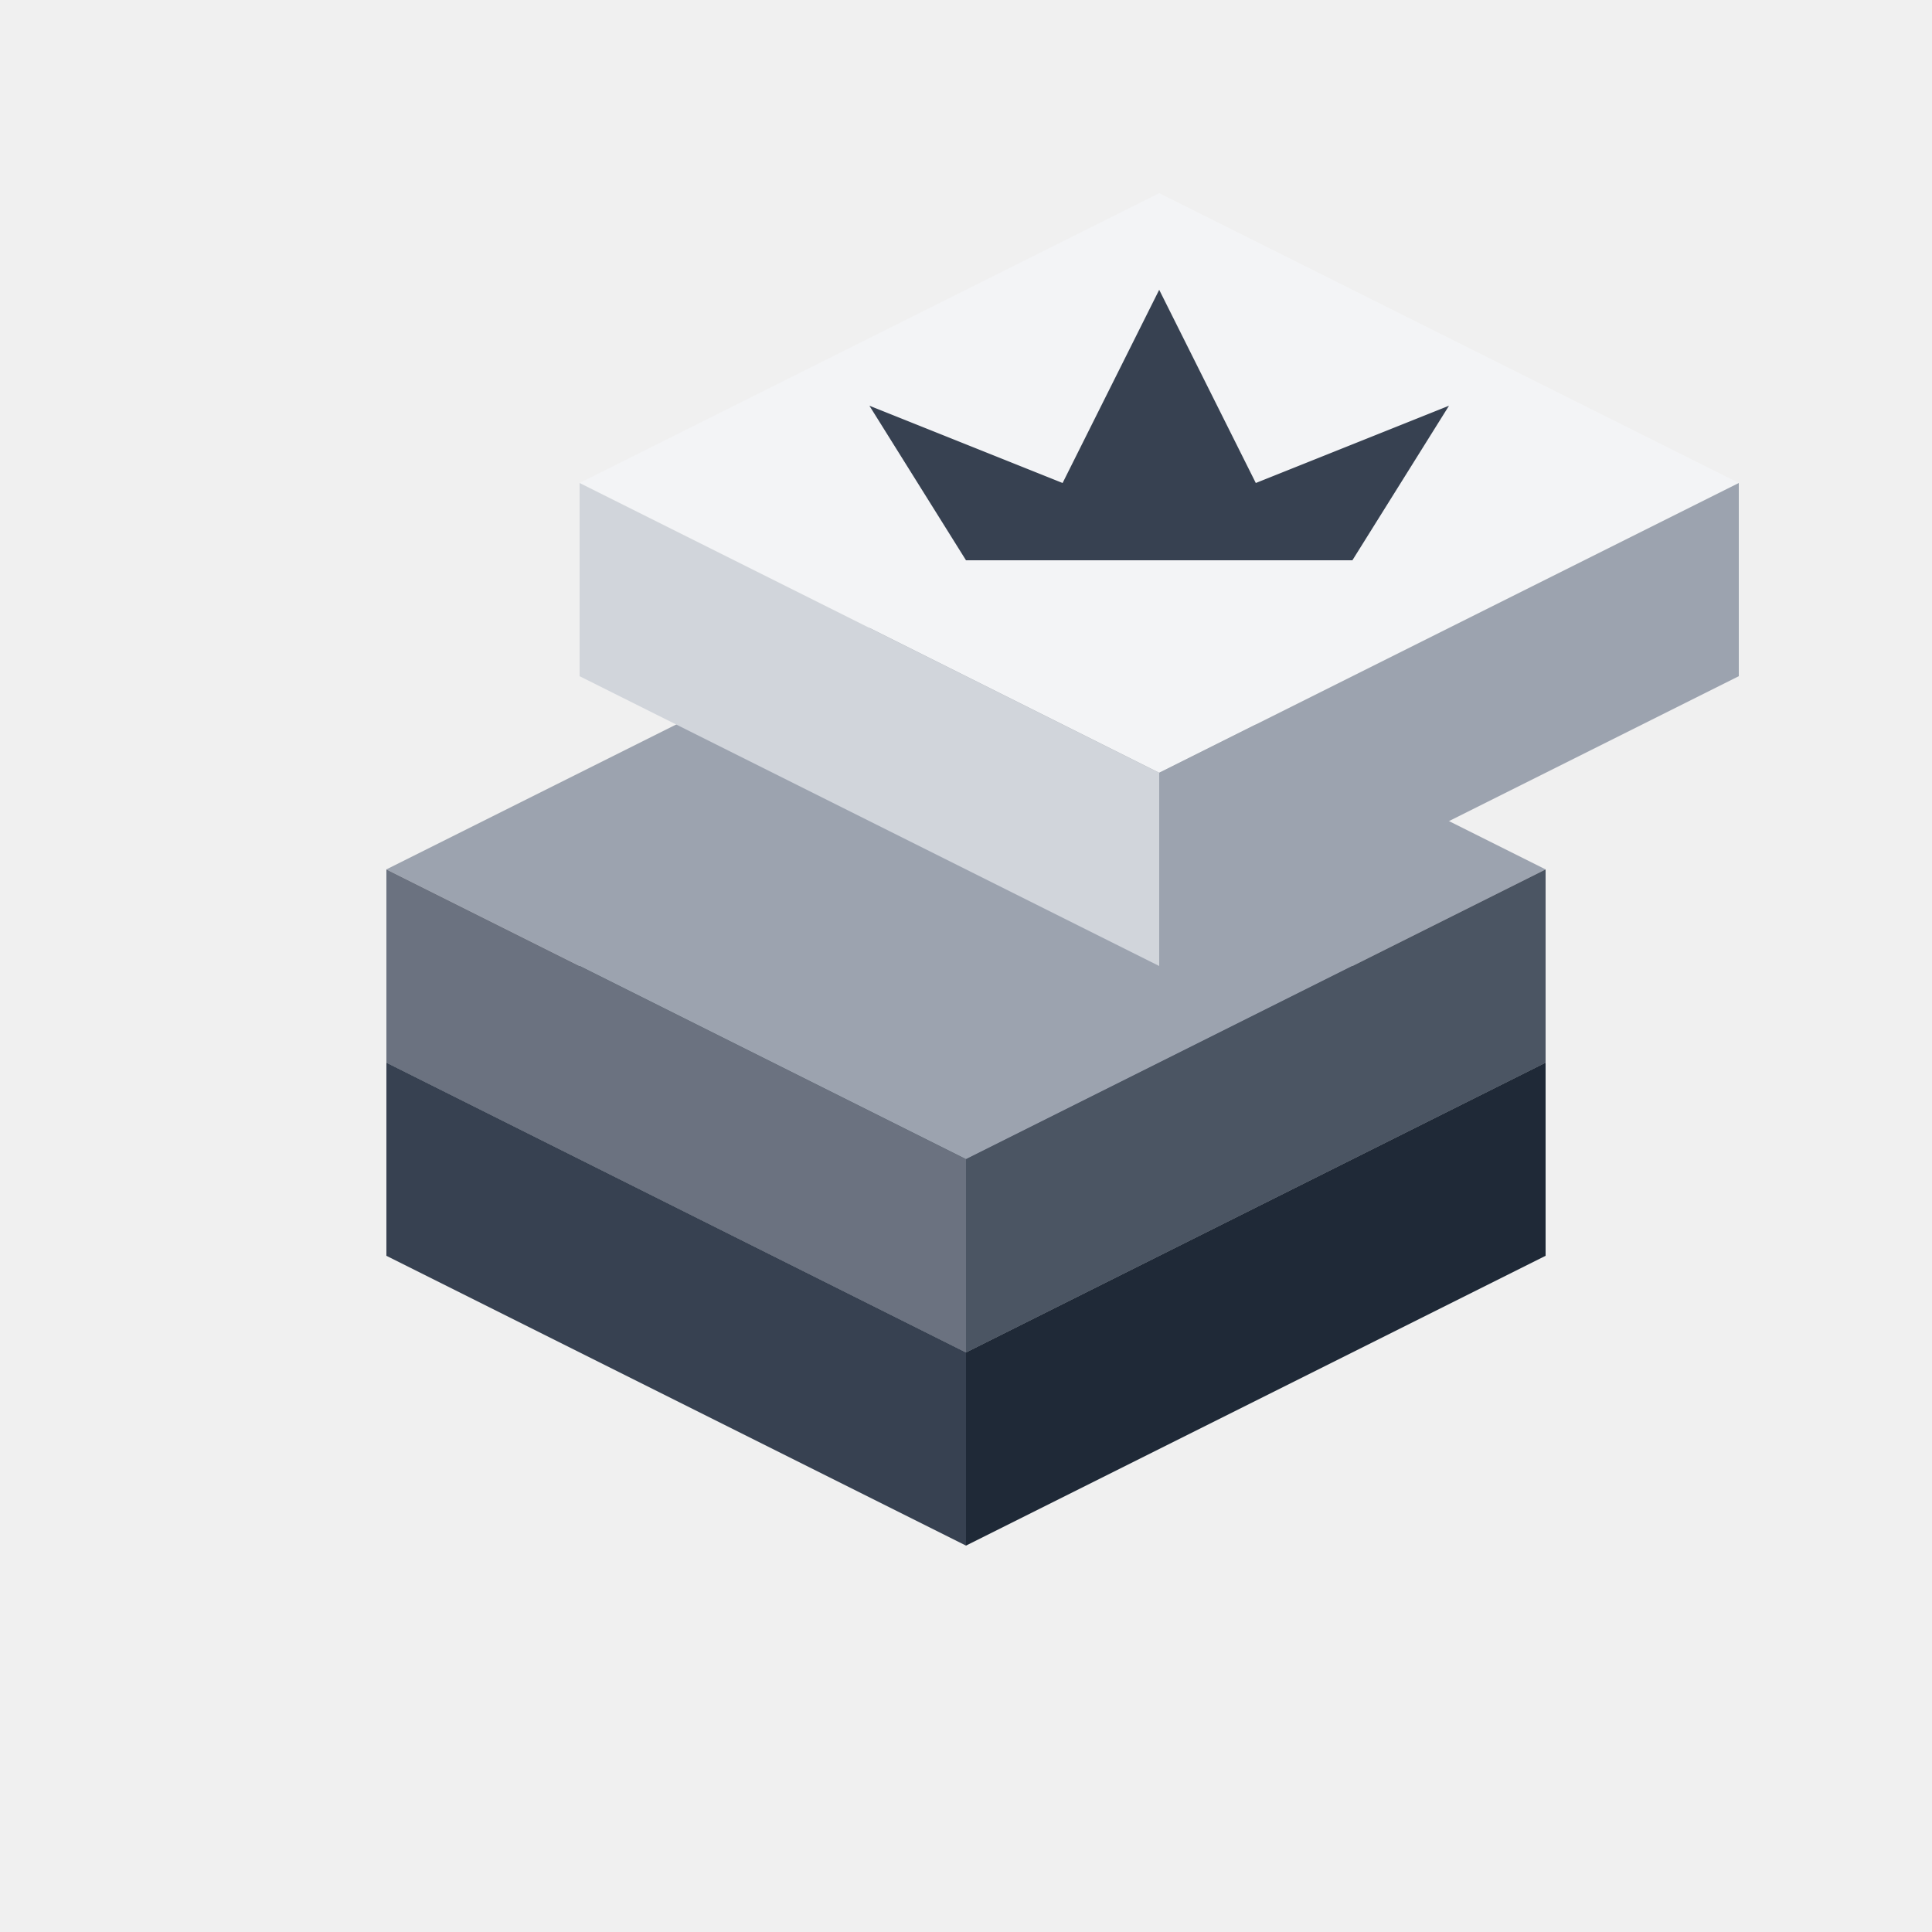
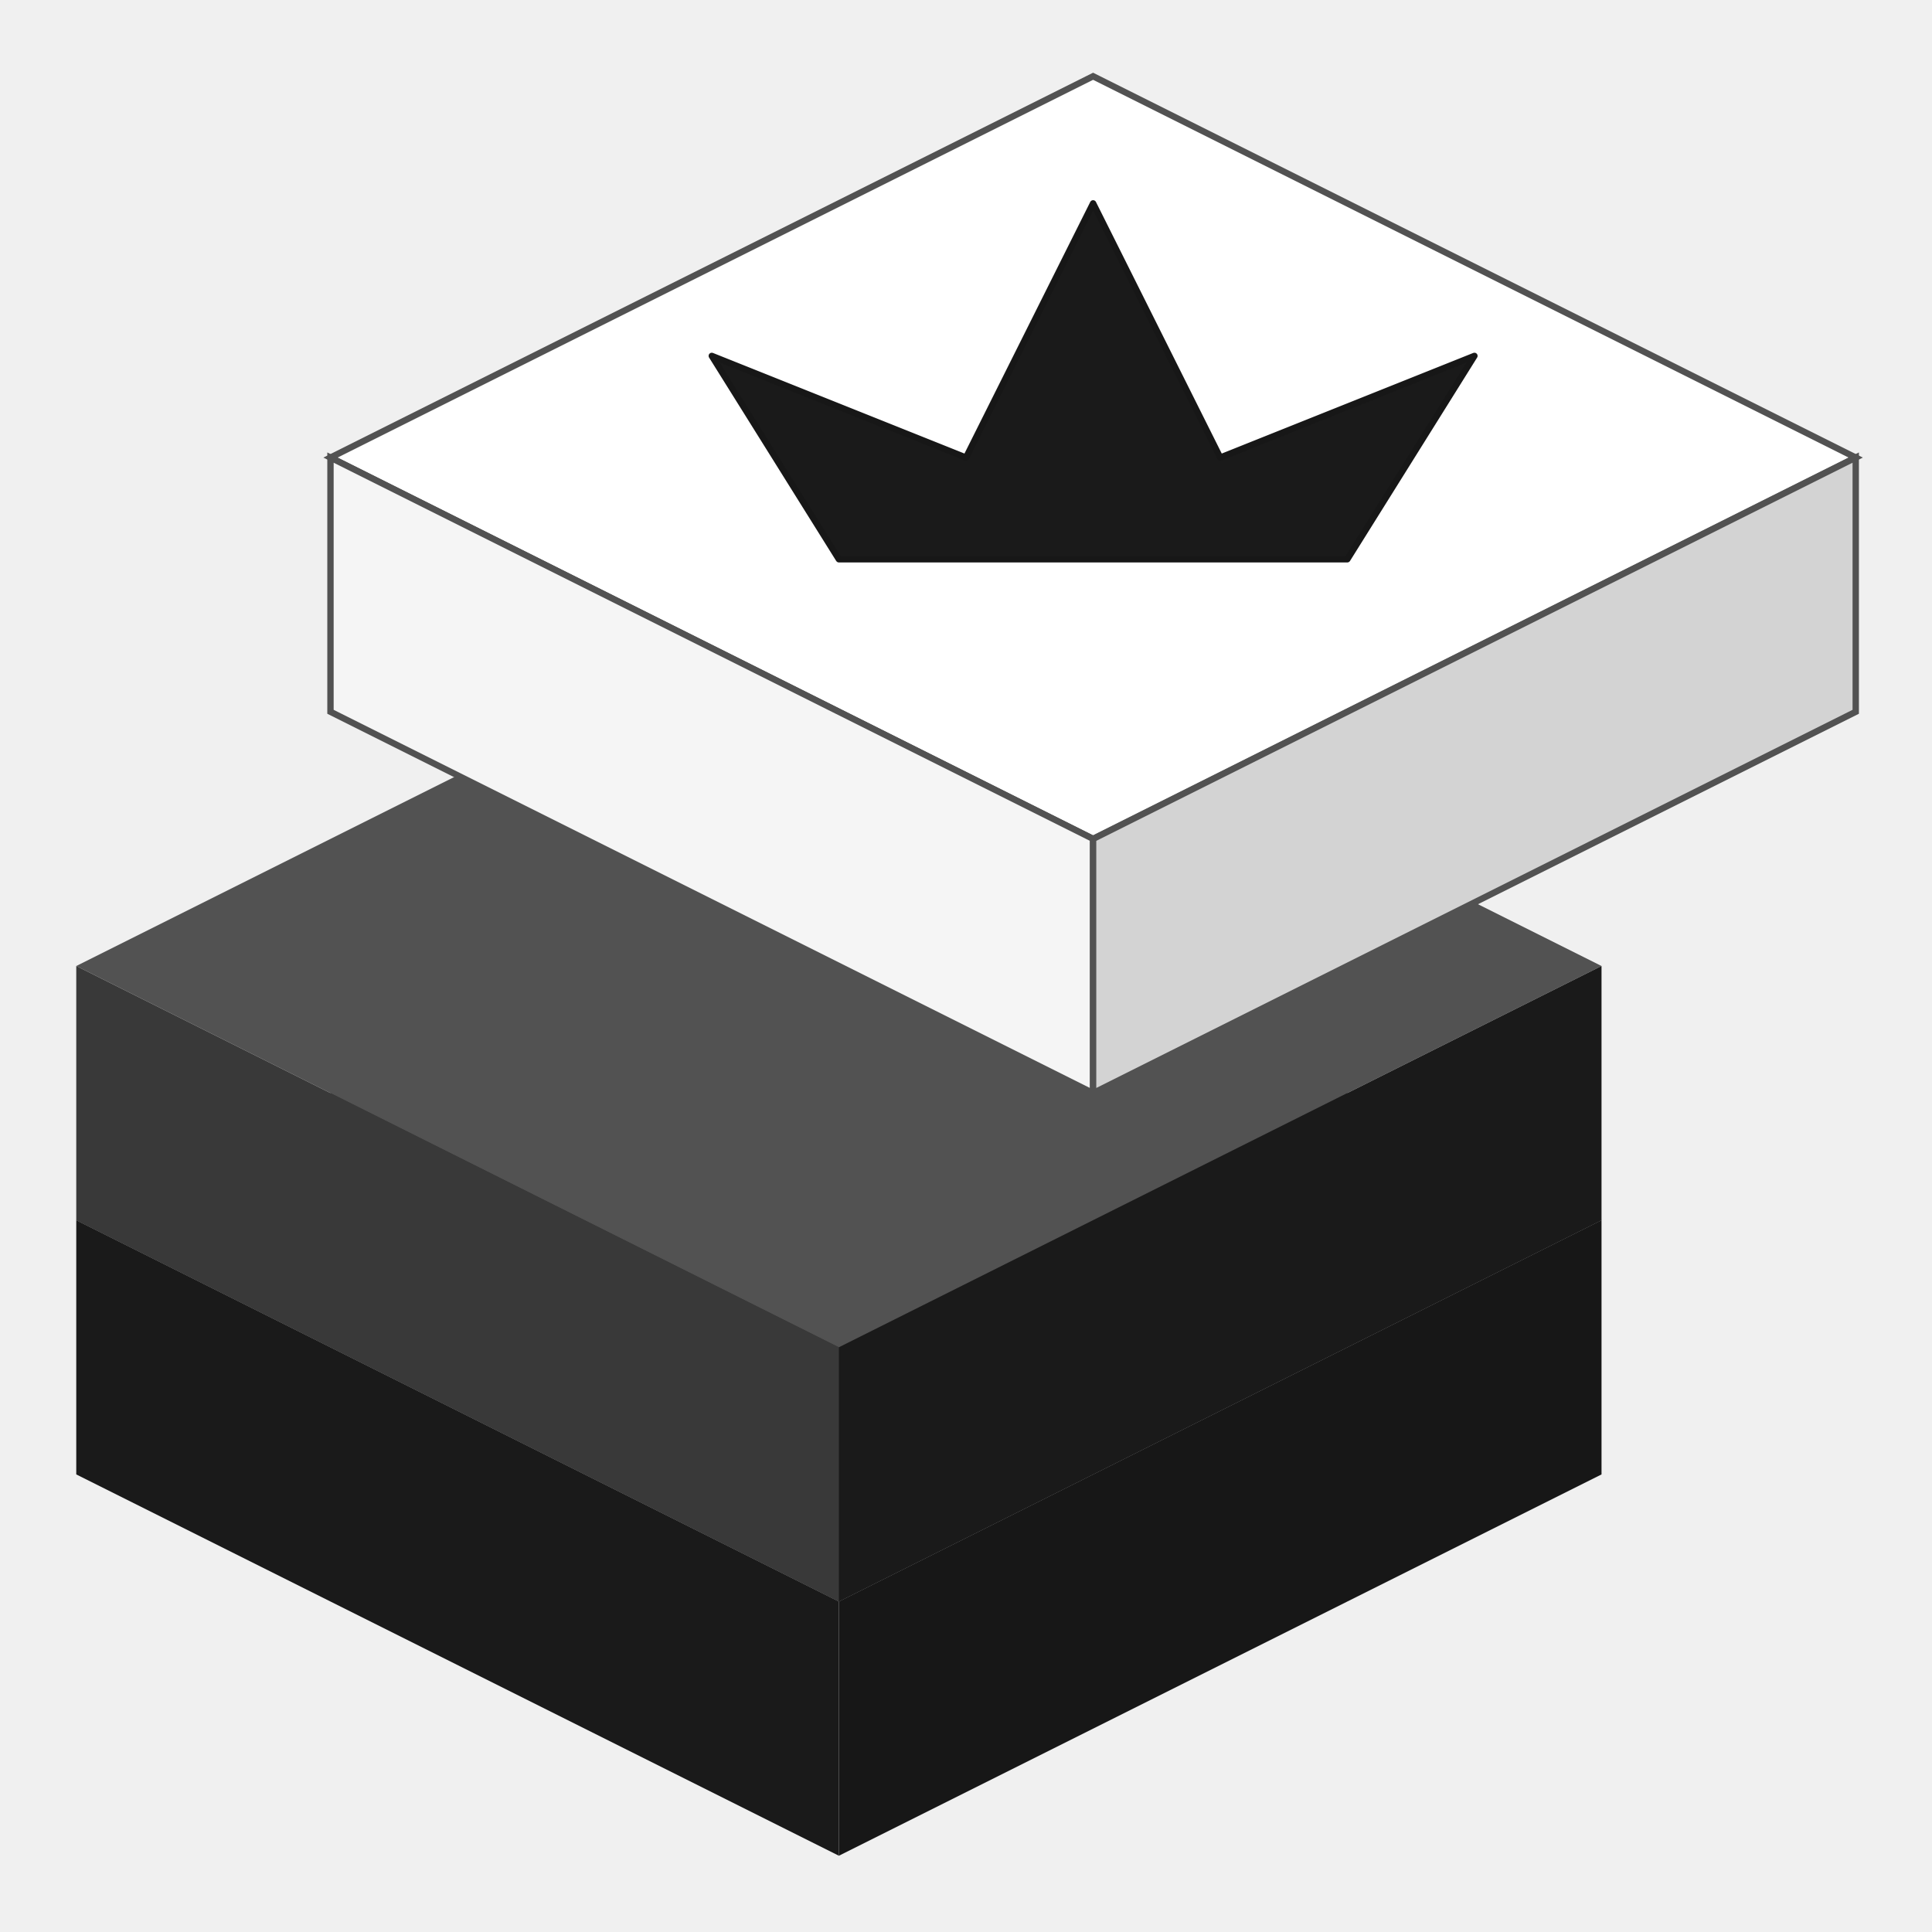
- <svg xmlns="http://www.w3.org/2000/svg" width="200" height="200" viewBox="0 0 200 200" fill="none">
-   <path d="M40 110L100 140L160 110L100 80L40 110Z" fill="#4b5563" />
-   <path d="M40 110V130L100 160V140L40 110Z" fill="#374151" />
-   <path d="M160 110V130L100 160V140L160 110Z" fill="#1f2937" />
-   <path d="M40 90L100 120L160 90L100 60L40 90Z" fill="#9ca3af" />
-   <path d="M40 90V110L100 140V120L40 90Z" fill="#6b7280" />
-   <path d="M160 90V110L100 140V120L160 90Z" fill="#4b5563" />
+ <svg xmlns="http://www.w3.org/2000/svg" width="200" height="200" viewBox="34 14 152 152" fill="none">
+   <style>
+     .base-bottom { fill: #393939; }
+     .base-left { fill: #1A1A1A; }
+     .base-right { fill: #171717; }
+     .mid-top { fill: #525252; }
+     .mid-left { fill: #393939; }
+     .mid-right { fill: #1A1A1A; }
+     .top-face { fill: #FFFFFF; stroke: #525252; }
+     .top-left { fill: #F5F5F5; stroke: #525252; }
+     .top-right { fill: #D3D3D3; stroke: #525252; }
+     .crown { fill: #1A1A1A; stroke: #171717; }
+ 
+     @media (prefers-color-scheme: dark) {
+       .base-bottom { fill: #FFFFFF; }
+       .base-left { fill: #F5F5F5; }
+       .base-right { fill: #D3D3D3; }
+       .mid-top { fill: #D3D3D3; }
+       .mid-left { fill: #A3A3A3; }
+       .mid-right { fill: #525252; }
+       .top-face { fill: #1A1A1A; stroke: #FFFFFF; }
+       .top-left { fill: #393939; stroke: #FFFFFF; }
+       .top-right { fill: #171717; stroke: #FFFFFF; }
+       .crown { fill: #FFFFFF; stroke: #F5F5F5; }
+     }
+   </style>
+   <path class="base-bottom" d="M40 110L100 140L160 110L100 80L40 110Z" />
+   <path class="base-left" d="M40 110V130L100 160V140L40 110Z" />
+   <path class="base-right" d="M160 110V130L100 160V140L160 110Z" />
+   <path class="mid-top" d="M40 90L100 120L160 90L100 60L40 90Z" />
+   <path class="mid-left" d="M40 90V110L100 140V120L40 90Z" />
+   <path class="mid-right" d="M160 90V110L100 140V120L160 90Z" />
  <g transform="translate(20, -20)">
-     <path d="M40 70L100 100L160 70L100 40L40 70Z" fill="#f3f4f6" />
-     <path d="M40 70V90L100 120V100L40 70Z" fill="#d1d5db" />
-     <path d="M160 70V90L100 120V100L160 70Z" fill="#9ca3af" />
-     <path d="M 80 78               L 70 62               L 90 70               L 100 50               L 110 70               L 130 62               L 120 78               Z" fill="#374151" stroke="#1f2937" stroke-width="0" stroke-linejoin="round" />
+     <path class="top-face" d="M40 70L100 100L160 70L100 40L40 70Z" stroke-width="0.5" />
+     <path class="top-left" d="M40 70V90L100 120V100L40 70Z" stroke-width="0.5" />
+     <path class="top-right" d="M160 70V90L100 120V100L160 70Z" stroke-width="0.5" />
+     <path class="crown" d="M 80 78 L 70 62 L 90 70 L 100 50 L 110 70 L 130 62 L 120 78 Z" stroke-width="0.5" stroke-linejoin="round" />
  </g>
</svg>
